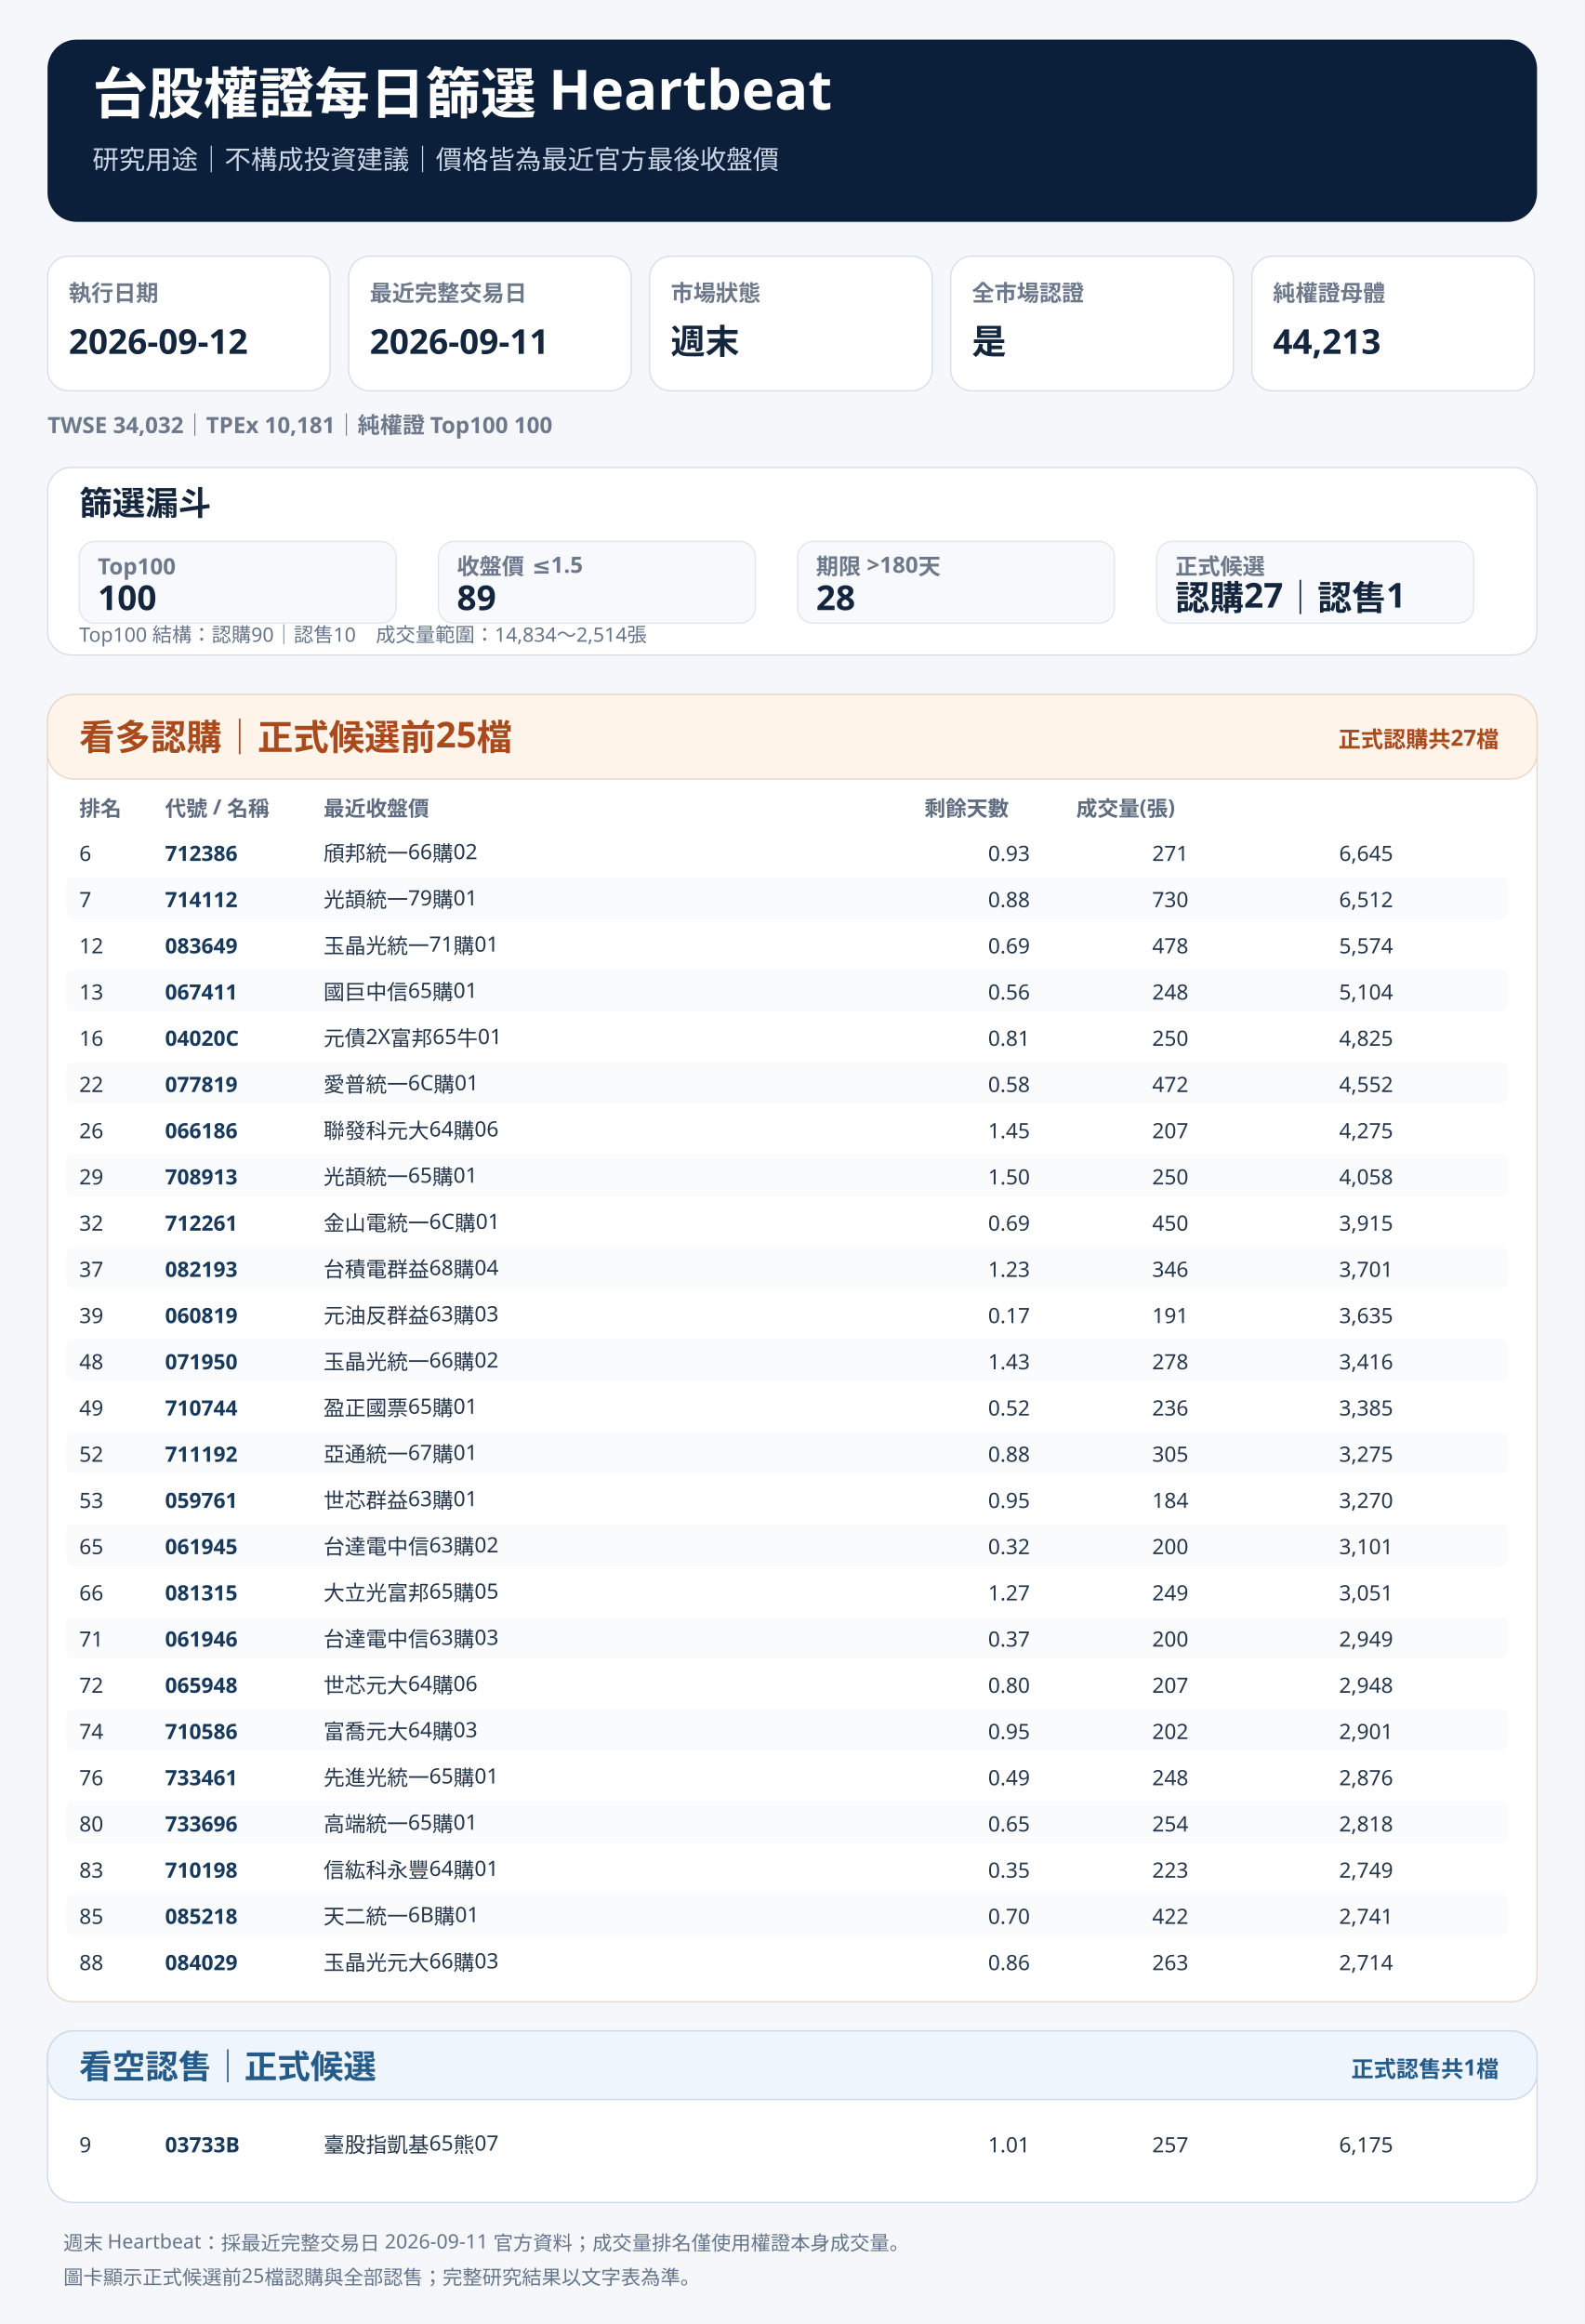
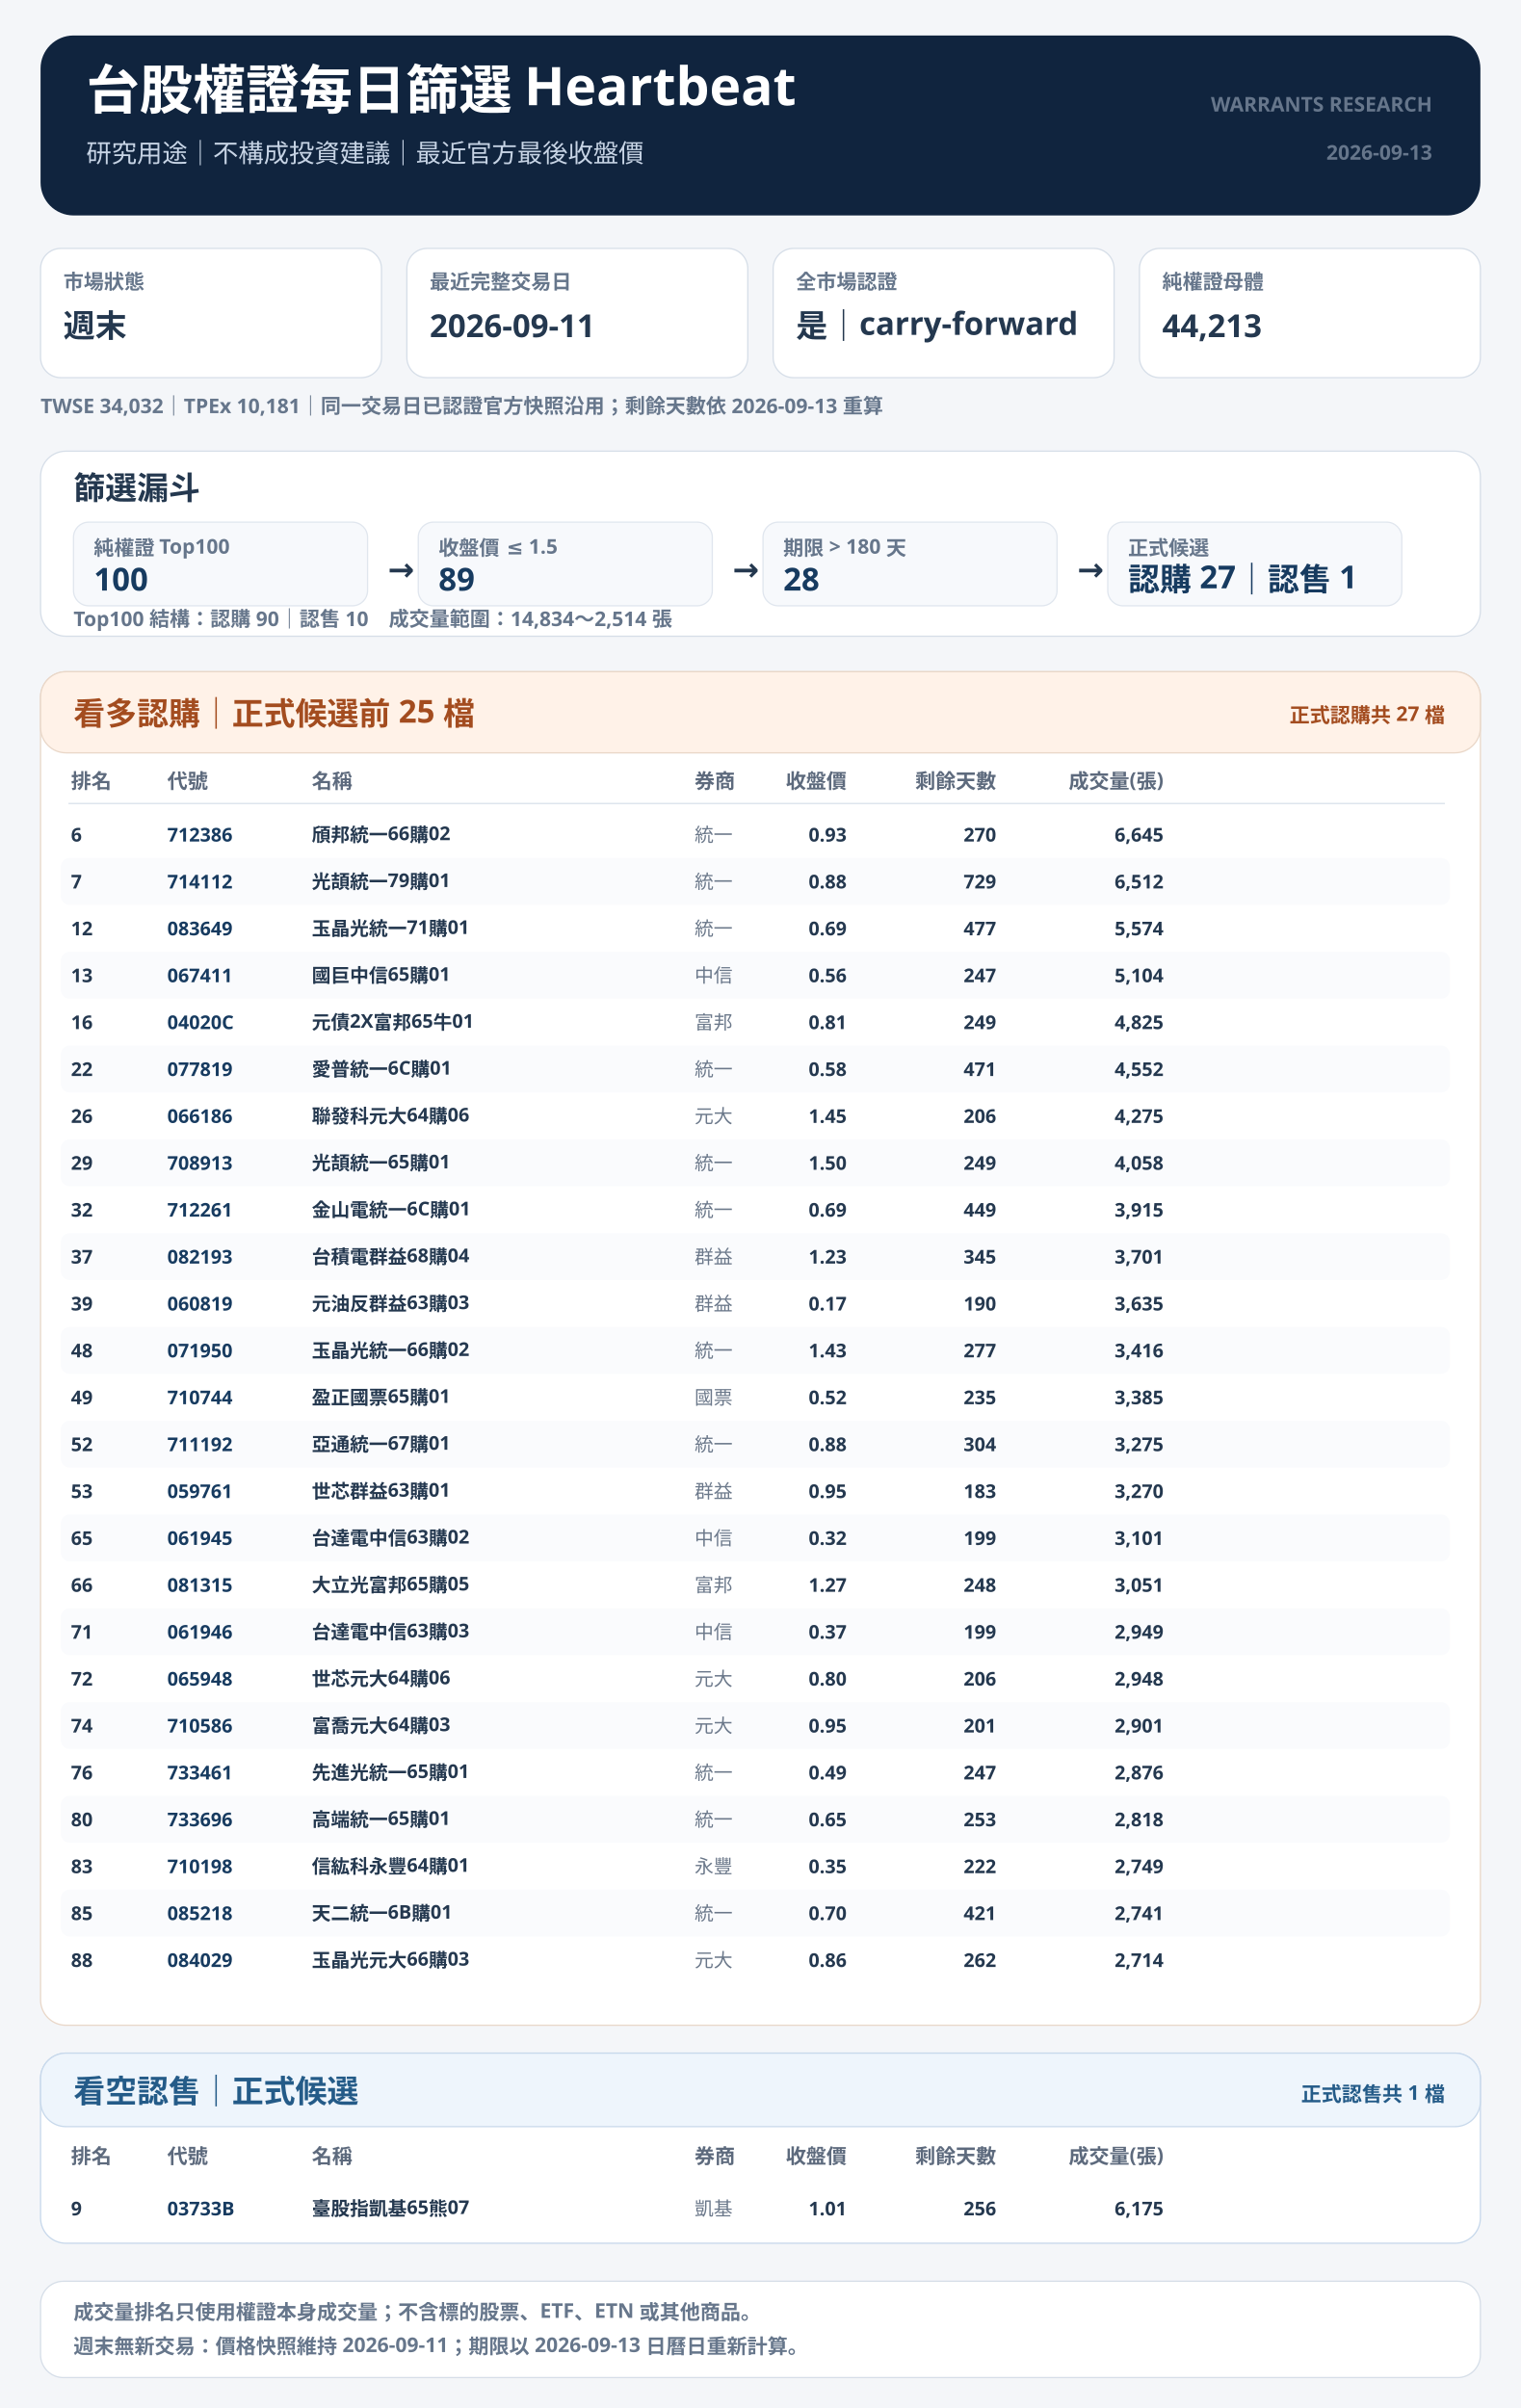
- <svg xmlns="http://www.w3.org/2000/svg" width="1200" height="1760" viewBox="0 0 1200 1760">
-   <style>text{font-family:Noto Sans TC,Microsoft JhengHei,sans-serif}.t{fill:#fff;font-size:42px;font-weight:800}.sub{fill:#cbd6e5;font-size:20px}.lab{fill:#6d798a;font-size:17px;font-weight:600}.val{fill:#14263d;font-size:26px;font-weight:800}.h{fill:#14263d;font-size:25px;font-weight:800}.th{fill:#5f6c7f;font-size:16px;font-weight:700}.td{fill:#26374b;font-size:16px}.code{fill:#17395c;font-size:16px;font-weight:700}.note{fill:#66758a;font-size:15px}</style>
-   <rect width="1200" height="1760" fill="#f5f7fa" />
-   <rect x="36" y="30" width="1128" height="138" rx="22" fill="#0b1f3a" />
-   <text x="70" y="86" class="t">台股權證每日篩選 Heartbeat</text>
-   <text x="70" y="128" class="sub">研究用途｜不構成投資建議｜價格皆為最近官方最後收盤價</text>
-   <rect x="36" y="194" width="214" height="102" rx="16" fill="#fff" stroke="#d6dee8" />
-   <text x="52" y="228" class="lab">執行日期</text>
-   <text x="52" y="268" class="val" fill="#14263d">2026-09-12</text>
-   <rect x="264" y="194" width="214" height="102" rx="16" fill="#fff" stroke="#d6dee8" />
-   <text x="280" y="228" class="lab">最近完整交易日</text>
-   <text x="280" y="268" class="val" fill="#14263d">2026-09-11</text>
-   <rect x="492" y="194" width="214" height="102" rx="16" fill="#fff" stroke="#d6dee8" />
-   <text x="508" y="228" class="lab">市場狀態</text>
-   <text x="508" y="268" class="val" fill="#c56b1a">週末</text>
-   <rect x="720" y="194" width="214" height="102" rx="16" fill="#fff" stroke="#d6dee8" />
-   <text x="736" y="228" class="lab">全市場認證</text>
-   <text x="736" y="268" class="val" fill="#177245">是</text>
-   <rect x="948" y="194" width="214" height="102" rx="16" fill="#fff" stroke="#d6dee8" />
-   <text x="964" y="228" class="lab">純權證母體</text>
-   <text x="964" y="268" class="val" fill="#14263d">44,213</text>
-   <text x="36" y="328" class="lab">TWSE 34,032｜TPEx 10,181｜純權證 Top100 100</text>
-   <rect x="36" y="354" width="1128" height="142" rx="18" fill="#fff" stroke="#d6dee8" />
-   <text x="60" y="390" class="h">篩選漏斗</text>
-   <rect x="60" y="410" width="240" height="62" rx="12" fill="#f7f9fc" stroke="#e0e6ee" />
-   <text x="74" y="435" class="lab">Top100</text>
-   <text x="74" y="462" class="val">100</text>
-   <rect x="332" y="410" width="240" height="62" rx="12" fill="#f7f9fc" stroke="#e0e6ee" />
-   <text x="346" y="435" class="lab">收盤價 ≤1.5</text>
-   <text x="346" y="462" class="val">89</text>
-   <rect x="604" y="410" width="240" height="62" rx="12" fill="#f7f9fc" stroke="#e0e6ee" />
-   <text x="618" y="435" class="lab">期限 &gt;180天</text>
-   <text x="618" y="462" class="val">28</text>
-   <rect x="876" y="410" width="240" height="62" rx="12" fill="#f7f9fc" stroke="#e0e6ee" />
-   <text x="890" y="435" class="lab">正式候選</text>
-   <text x="890" y="462" class="val">認購27｜認售1</text>
-   <text x="60" y="486" class="note">Top100 結構：認購90｜認售10　成交量範圍：14,834～2,514張</text>
-   <rect x="36" y="526" width="1128" height="990" rx="20" fill="#fff" stroke="#e7d8c9" />
-   <rect x="36" y="526" width="1128" height="64" rx="20" fill="#fff4ea" stroke="#e7d8c9" />
-   <text x="60" y="568" font-size="27" font-weight="800" fill="#a84a1b">看多認購｜正式候選前25檔</text>
-   <text x="1135" y="566" font-size="17" font-weight="700" fill="#a84a1b" text-anchor="end">正式認購共27檔</text>
-   <text x="60" y="618" class="th">排名</text>
-   <text x="125" y="618" class="th">代號 / 名稱</text>
-   <text x="245" y="618" class="th">最近收盤價</text>
-   <text x="700" y="618" class="th">剩餘天數</text>
-   <text x="815" y="618" class="th">成交量(張)</text>
-   <text x="60" y="652" class="td">6</text>
-   <text x="125" y="652" class="code">712386</text>
-   <text x="245" y="652" class="td">頎邦統一66購02</text>
-   <text x="780" y="652" class="td" text-anchor="end">0.93</text>
-   <text x="900" y="652" class="td" text-anchor="end">271</text>
-   <text x="1055" y="652" class="td" text-anchor="end">6,645</text>
-   <rect x="50" y="664" width="1092" height="32" rx="6" fill="#fafbfd" />
-   <text x="60" y="687" class="td">7</text>
-   <text x="125" y="687" class="code">714112</text>
-   <text x="245" y="687" class="td">光頡統一79購01</text>
-   <text x="780" y="687" class="td" text-anchor="end">0.88</text>
-   <text x="900" y="687" class="td" text-anchor="end">730</text>
-   <text x="1055" y="687" class="td" text-anchor="end">6,512</text>
-   <text x="60" y="722" class="td">12</text>
-   <text x="125" y="722" class="code">083649</text>
-   <text x="245" y="722" class="td">玉晶光統一71購01</text>
-   <text x="780" y="722" class="td" text-anchor="end">0.69</text>
-   <text x="900" y="722" class="td" text-anchor="end">478</text>
-   <text x="1055" y="722" class="td" text-anchor="end">5,574</text>
-   <rect x="50" y="734" width="1092" height="32" rx="6" fill="#fafbfd" />
-   <text x="60" y="757" class="td">13</text>
-   <text x="125" y="757" class="code">067411</text>
-   <text x="245" y="757" class="td">國巨中信65購01</text>
-   <text x="780" y="757" class="td" text-anchor="end">0.56</text>
-   <text x="900" y="757" class="td" text-anchor="end">248</text>
-   <text x="1055" y="757" class="td" text-anchor="end">5,104</text>
-   <text x="60" y="792" class="td">16</text>
-   <text x="125" y="792" class="code">04020C</text>
-   <text x="245" y="792" class="td">元債2X富邦65牛01</text>
-   <text x="780" y="792" class="td" text-anchor="end">0.81</text>
-   <text x="900" y="792" class="td" text-anchor="end">250</text>
-   <text x="1055" y="792" class="td" text-anchor="end">4,825</text>
-   <rect x="50" y="804" width="1092" height="32" rx="6" fill="#fafbfd" />
-   <text x="60" y="827" class="td">22</text>
-   <text x="125" y="827" class="code">077819</text>
-   <text x="245" y="827" class="td">愛普統一6C購01</text>
-   <text x="780" y="827" class="td" text-anchor="end">0.58</text>
-   <text x="900" y="827" class="td" text-anchor="end">472</text>
-   <text x="1055" y="827" class="td" text-anchor="end">4,552</text>
-   <text x="60" y="862" class="td">26</text>
-   <text x="125" y="862" class="code">066186</text>
-   <text x="245" y="862" class="td">聯發科元大64購06</text>
-   <text x="780" y="862" class="td" text-anchor="end">1.45</text>
-   <text x="900" y="862" class="td" text-anchor="end">207</text>
-   <text x="1055" y="862" class="td" text-anchor="end">4,275</text>
-   <rect x="50" y="874" width="1092" height="32" rx="6" fill="#fafbfd" />
-   <text x="60" y="897" class="td">29</text>
-   <text x="125" y="897" class="code">708913</text>
-   <text x="245" y="897" class="td">光頡統一65購01</text>
-   <text x="780" y="897" class="td" text-anchor="end">1.50</text>
-   <text x="900" y="897" class="td" text-anchor="end">250</text>
-   <text x="1055" y="897" class="td" text-anchor="end">4,058</text>
-   <text x="60" y="932" class="td">32</text>
-   <text x="125" y="932" class="code">712261</text>
-   <text x="245" y="932" class="td">金山電統一6C購01</text>
-   <text x="780" y="932" class="td" text-anchor="end">0.69</text>
-   <text x="900" y="932" class="td" text-anchor="end">450</text>
-   <text x="1055" y="932" class="td" text-anchor="end">3,915</text>
-   <rect x="50" y="944" width="1092" height="32" rx="6" fill="#fafbfd" />
-   <text x="60" y="967" class="td">37</text>
-   <text x="125" y="967" class="code">082193</text>
-   <text x="245" y="967" class="td">台積電群益68購04</text>
-   <text x="780" y="967" class="td" text-anchor="end">1.23</text>
-   <text x="900" y="967" class="td" text-anchor="end">346</text>
-   <text x="1055" y="967" class="td" text-anchor="end">3,701</text>
-   <text x="60" y="1002" class="td">39</text>
-   <text x="125" y="1002" class="code">060819</text>
-   <text x="245" y="1002" class="td">元油反群益63購03</text>
-   <text x="780" y="1002" class="td" text-anchor="end">0.17</text>
-   <text x="900" y="1002" class="td" text-anchor="end">191</text>
-   <text x="1055" y="1002" class="td" text-anchor="end">3,635</text>
-   <rect x="50" y="1014" width="1092" height="32" rx="6" fill="#fafbfd" />
-   <text x="60" y="1037" class="td">48</text>
-   <text x="125" y="1037" class="code">071950</text>
-   <text x="245" y="1037" class="td">玉晶光統一66購02</text>
-   <text x="780" y="1037" class="td" text-anchor="end">1.43</text>
-   <text x="900" y="1037" class="td" text-anchor="end">278</text>
-   <text x="1055" y="1037" class="td" text-anchor="end">3,416</text>
-   <text x="60" y="1072" class="td">49</text>
-   <text x="125" y="1072" class="code">710744</text>
-   <text x="245" y="1072" class="td">盈正國票65購01</text>
-   <text x="780" y="1072" class="td" text-anchor="end">0.52</text>
-   <text x="900" y="1072" class="td" text-anchor="end">236</text>
-   <text x="1055" y="1072" class="td" text-anchor="end">3,385</text>
-   <rect x="50" y="1084" width="1092" height="32" rx="6" fill="#fafbfd" />
-   <text x="60" y="1107" class="td">52</text>
-   <text x="125" y="1107" class="code">711192</text>
-   <text x="245" y="1107" class="td">亞通統一67購01</text>
-   <text x="780" y="1107" class="td" text-anchor="end">0.88</text>
-   <text x="900" y="1107" class="td" text-anchor="end">305</text>
-   <text x="1055" y="1107" class="td" text-anchor="end">3,275</text>
-   <text x="60" y="1142" class="td">53</text>
-   <text x="125" y="1142" class="code">059761</text>
-   <text x="245" y="1142" class="td">世芯群益63購01</text>
-   <text x="780" y="1142" class="td" text-anchor="end">0.95</text>
-   <text x="900" y="1142" class="td" text-anchor="end">184</text>
-   <text x="1055" y="1142" class="td" text-anchor="end">3,270</text>
-   <rect x="50" y="1154" width="1092" height="32" rx="6" fill="#fafbfd" />
-   <text x="60" y="1177" class="td">65</text>
-   <text x="125" y="1177" class="code">061945</text>
-   <text x="245" y="1177" class="td">台達電中信63購02</text>
-   <text x="780" y="1177" class="td" text-anchor="end">0.32</text>
-   <text x="900" y="1177" class="td" text-anchor="end">200</text>
-   <text x="1055" y="1177" class="td" text-anchor="end">3,101</text>
-   <text x="60" y="1212" class="td">66</text>
-   <text x="125" y="1212" class="code">081315</text>
-   <text x="245" y="1212" class="td">大立光富邦65購05</text>
-   <text x="780" y="1212" class="td" text-anchor="end">1.27</text>
-   <text x="900" y="1212" class="td" text-anchor="end">249</text>
-   <text x="1055" y="1212" class="td" text-anchor="end">3,051</text>
-   <rect x="50" y="1224" width="1092" height="32" rx="6" fill="#fafbfd" />
-   <text x="60" y="1247" class="td">71</text>
-   <text x="125" y="1247" class="code">061946</text>
-   <text x="245" y="1247" class="td">台達電中信63購03</text>
-   <text x="780" y="1247" class="td" text-anchor="end">0.37</text>
-   <text x="900" y="1247" class="td" text-anchor="end">200</text>
-   <text x="1055" y="1247" class="td" text-anchor="end">2,949</text>
-   <text x="60" y="1282" class="td">72</text>
-   <text x="125" y="1282" class="code">065948</text>
-   <text x="245" y="1282" class="td">世芯元大64購06</text>
-   <text x="780" y="1282" class="td" text-anchor="end">0.80</text>
-   <text x="900" y="1282" class="td" text-anchor="end">207</text>
-   <text x="1055" y="1282" class="td" text-anchor="end">2,948</text>
-   <rect x="50" y="1294" width="1092" height="32" rx="6" fill="#fafbfd" />
-   <text x="60" y="1317" class="td">74</text>
-   <text x="125" y="1317" class="code">710586</text>
-   <text x="245" y="1317" class="td">富喬元大64購03</text>
-   <text x="780" y="1317" class="td" text-anchor="end">0.95</text>
-   <text x="900" y="1317" class="td" text-anchor="end">202</text>
-   <text x="1055" y="1317" class="td" text-anchor="end">2,901</text>
-   <text x="60" y="1352" class="td">76</text>
-   <text x="125" y="1352" class="code">733461</text>
-   <text x="245" y="1352" class="td">先進光統一65購01</text>
-   <text x="780" y="1352" class="td" text-anchor="end">0.49</text>
-   <text x="900" y="1352" class="td" text-anchor="end">248</text>
-   <text x="1055" y="1352" class="td" text-anchor="end">2,876</text>
-   <rect x="50" y="1364" width="1092" height="32" rx="6" fill="#fafbfd" />
-   <text x="60" y="1387" class="td">80</text>
-   <text x="125" y="1387" class="code">733696</text>
-   <text x="245" y="1387" class="td">高端統一65購01</text>
-   <text x="780" y="1387" class="td" text-anchor="end">0.65</text>
-   <text x="900" y="1387" class="td" text-anchor="end">254</text>
-   <text x="1055" y="1387" class="td" text-anchor="end">2,818</text>
-   <text x="60" y="1422" class="td">83</text>
-   <text x="125" y="1422" class="code">710198</text>
-   <text x="245" y="1422" class="td">信紘科永豐64購01</text>
-   <text x="780" y="1422" class="td" text-anchor="end">0.35</text>
-   <text x="900" y="1422" class="td" text-anchor="end">223</text>
-   <text x="1055" y="1422" class="td" text-anchor="end">2,749</text>
-   <rect x="50" y="1434" width="1092" height="32" rx="6" fill="#fafbfd" />
-   <text x="60" y="1457" class="td">85</text>
-   <text x="125" y="1457" class="code">085218</text>
-   <text x="245" y="1457" class="td">天二統一6B購01</text>
-   <text x="780" y="1457" class="td" text-anchor="end">0.70</text>
-   <text x="900" y="1457" class="td" text-anchor="end">422</text>
-   <text x="1055" y="1457" class="td" text-anchor="end">2,741</text>
-   <text x="60" y="1492" class="td">88</text>
-   <text x="125" y="1492" class="code">084029</text>
-   <text x="245" y="1492" class="td">玉晶光元大66購03</text>
-   <text x="780" y="1492" class="td" text-anchor="end">0.86</text>
-   <text x="900" y="1492" class="td" text-anchor="end">263</text>
-   <text x="1055" y="1492" class="td" text-anchor="end">2,714</text>
-   <rect x="36" y="1538" width="1128" height="130" rx="20" fill="#fff" stroke="#cbd9ea" />
-   <rect x="36" y="1538" width="1128" height="52" rx="20" fill="#eef5fc" stroke="#cbd9ea" />
-   <text x="60" y="1574" font-size="25" font-weight="800" fill="#245b88">看空認售｜正式候選</text>
-   <text x="1135" y="1573" font-size="17" font-weight="700" fill="#245b88" text-anchor="end">正式認售共1檔</text>
-   <text x="60" y="1630" class="td">9</text>
-   <text x="125" y="1630" class="code">03733B</text>
-   <text x="245" y="1630" class="td">臺股指凱基65熊07</text>
-   <text x="780" y="1630" class="td" text-anchor="end">1.01</text>
-   <text x="900" y="1630" class="td" text-anchor="end">257</text>
-   <text x="1055" y="1630" class="td" text-anchor="end">6,175</text>
-   <text x="48" y="1704" class="note">週末 Heartbeat：採最近完整交易日 2026-09-11 官方資料；成交量排名僅使用權證本身成交量。</text>
-   <text x="48" y="1730" class="note">圖卡顯示正式候選前25檔認購與全部認售；完整研究結果以文字表為準。</text>
+ <svg xmlns="http://www.w3.org/2000/svg" width="1200" height="1900" viewBox="0 0 1200 1900">
+   <style>
+ text{font-family:"Noto Sans TC","Microsoft JhengHei","PingFang TC",sans-serif;fill:#24384f}
+ .t{font-size:42px;font-weight:800;fill:white}.sub{font-size:20px;fill:#c7d4e5}
+ .h{font-size:25px;font-weight:800}.l{font-size:16px;font-weight:700;fill:#66768b}
+ .v{font-size:25px;font-weight:800}.th{font-size:16px;font-weight:700;fill:#5d6a7d}
+ .r{font-size:15px}.b{font-weight:700}.mut{fill:#6b788a}.blue{fill:#173b60}.bull{fill:#a34c1f}.bear{fill:#245b88}
+ </style>
+   <rect width="1200" height="1900" fill="#f4f6f9" />
+   <rect x="32" y="28" width="1136" height="142" rx="26" fill="#10243e" />
+   <text class="t" x="68" y="86">台股權證每日篩選 Heartbeat</text>
+   <text class="sub" x="68" y="128">研究用途｜不構成投資建議｜最近官方最後收盤價</text>
+   <text class="l" x="1130" y="88" text-anchor="end" fill="#90a8c6">WARRANTS RESEARCH</text>
+   <text class="l" x="1130" y="126" text-anchor="end" fill="white">2026-09-13</text>
+   <rect x="32" y="196" width="269" height="102" rx="16" fill="white" stroke="#d6dee8" />
+   <text class="l" x="50" y="228">市場狀態</text>
+   <text class="v" x="50" y="266" fill="#b45e1c">週末</text>
+   <rect x="321" y="196" width="269" height="102" rx="16" fill="white" stroke="#d6dee8" />
+   <text class="l" x="339" y="228">最近完整交易日</text>
+   <text class="v" x="339" y="266" fill="#10243e">2026-09-11</text>
+   <rect x="610" y="196" width="269" height="102" rx="16" fill="white" stroke="#d6dee8" />
+   <text class="l" x="628" y="228">全市場認證</text>
+   <text class="v" x="628" y="266" fill="#19704a">是｜carry-forward</text>
+   <rect x="899" y="196" width="269" height="102" rx="16" fill="white" stroke="#d6dee8" />
+   <text class="l" x="917" y="228">純權證母體</text>
+   <text class="v" x="917" y="266" fill="#10243e">44,213</text>
+   <text class="l" x="32" y="326">TWSE 34,032｜TPEx 10,181｜同一交易日已認證官方快照沿用；剩餘天數依 2026-09-13 重算</text>
+   <rect x="32" y="356" width="1136" height="146" rx="20" fill="white" stroke="#d6dee8" />
+   <text class="h" x="58" y="394">篩選漏斗</text>
+   <rect x="58" y="412" width="232" height="66" rx="12" fill="#f7f9fc" stroke="#e0e6ee" />
+   <text class="l" x="74" y="438">純權證 Top100</text>
+   <text class="h blue" x="74" y="466">100</text>
+   <text class="h" x="306" y="458" fill="#a2afbf">→</text>
+   <rect x="330" y="412" width="232" height="66" rx="12" fill="#f7f9fc" stroke="#e0e6ee" />
+   <text class="l" x="346" y="438">收盤價 ≤ 1.5</text>
+   <text class="h blue" x="346" y="466">89</text>
+   <text class="h" x="578" y="458" fill="#a2afbf">→</text>
+   <rect x="602" y="412" width="232" height="66" rx="12" fill="#f7f9fc" stroke="#e0e6ee" />
+   <text class="l" x="618" y="438">期限 &gt; 180 天</text>
+   <text class="h blue" x="618" y="466">28</text>
+   <text class="h" x="850" y="458" fill="#a2afbf">→</text>
+   <rect x="874" y="412" width="232" height="66" rx="12" fill="#f7f9fc" stroke="#e0e6ee" />
+   <text class="l" x="890" y="438">正式候選</text>
+   <text class="h blue" x="890" y="466">認購 27｜認售 1</text>
+   <text class="l" x="58" y="494">Top100 結構：認購 90｜認售 10　成交量範圍：14,834～2,514 張</text>
+   <rect x="32" y="530" width="1136" height="1068" rx="20" fill="white" stroke="#e9d7c8" />
+   <rect x="32" y="530" width="1136" height="64" rx="20" fill="#fff2e8" stroke="#e9d7c8" />
+   <text class="h bull" x="58" y="572">看多認購｜正式候選前 25 檔</text>
+   <text class="l bull" x="1140" y="570" text-anchor="end">正式認購共 27 檔</text>
+   <text class="th" x="56" y="622">排名</text>
+   <text class="th" x="132" y="622">代號</text>
+   <text class="th" x="246" y="622">名稱</text>
+   <text class="th" x="548" y="622">券商</text>
+   <text class="th" x="668" y="622" text-anchor="end">收盤價</text>
+   <text class="th" x="786" y="622" text-anchor="end">剩餘天數</text>
+   <text class="th" x="918" y="622" text-anchor="end">成交量(張)</text>
+   <line x1="54" y1="634" x2="1140" y2="634" stroke="#d9e1ea" />
+   <text class="r b" x="56" y="664">6</text>
+   <text class="r b blue" x="132" y="664">712386</text>
+   <text class="r b" x="246" y="664">頎邦統一66購02</text>
+   <text class="r mut" x="548" y="664">統一</text>
+   <text class="r b" x="668" y="664" text-anchor="end">0.93</text>
+   <text class="r b" x="786" y="664" text-anchor="end">270</text>
+   <text class="r b" x="918" y="664" text-anchor="end">6,645</text>
+   <rect x="48" y="677" width="1096" height="37" rx="7" fill="#fafbfd" />
+   <text class="r b" x="56" y="701">7</text>
+   <text class="r b blue" x="132" y="701">714112</text>
+   <text class="r b" x="246" y="701">光頡統一79購01</text>
+   <text class="r mut" x="548" y="701">統一</text>
+   <text class="r b" x="668" y="701" text-anchor="end">0.88</text>
+   <text class="r b" x="786" y="701" text-anchor="end">729</text>
+   <text class="r b" x="918" y="701" text-anchor="end">6,512</text>
+   <text class="r b" x="56" y="738">12</text>
+   <text class="r b blue" x="132" y="738">083649</text>
+   <text class="r b" x="246" y="738">玉晶光統一71購01</text>
+   <text class="r mut" x="548" y="738">統一</text>
+   <text class="r b" x="668" y="738" text-anchor="end">0.69</text>
+   <text class="r b" x="786" y="738" text-anchor="end">477</text>
+   <text class="r b" x="918" y="738" text-anchor="end">5,574</text>
+   <rect x="48" y="751" width="1096" height="37" rx="7" fill="#fafbfd" />
+   <text class="r b" x="56" y="775">13</text>
+   <text class="r b blue" x="132" y="775">067411</text>
+   <text class="r b" x="246" y="775">國巨中信65購01</text>
+   <text class="r mut" x="548" y="775">中信</text>
+   <text class="r b" x="668" y="775" text-anchor="end">0.56</text>
+   <text class="r b" x="786" y="775" text-anchor="end">247</text>
+   <text class="r b" x="918" y="775" text-anchor="end">5,104</text>
+   <text class="r b" x="56" y="812">16</text>
+   <text class="r b blue" x="132" y="812">04020C</text>
+   <text class="r b" x="246" y="812">元債2X富邦65牛01</text>
+   <text class="r mut" x="548" y="812">富邦</text>
+   <text class="r b" x="668" y="812" text-anchor="end">0.81</text>
+   <text class="r b" x="786" y="812" text-anchor="end">249</text>
+   <text class="r b" x="918" y="812" text-anchor="end">4,825</text>
+   <rect x="48" y="825" width="1096" height="37" rx="7" fill="#fafbfd" />
+   <text class="r b" x="56" y="849">22</text>
+   <text class="r b blue" x="132" y="849">077819</text>
+   <text class="r b" x="246" y="849">愛普統一6C購01</text>
+   <text class="r mut" x="548" y="849">統一</text>
+   <text class="r b" x="668" y="849" text-anchor="end">0.58</text>
+   <text class="r b" x="786" y="849" text-anchor="end">471</text>
+   <text class="r b" x="918" y="849" text-anchor="end">4,552</text>
+   <text class="r b" x="56" y="886">26</text>
+   <text class="r b blue" x="132" y="886">066186</text>
+   <text class="r b" x="246" y="886">聯發科元大64購06</text>
+   <text class="r mut" x="548" y="886">元大</text>
+   <text class="r b" x="668" y="886" text-anchor="end">1.45</text>
+   <text class="r b" x="786" y="886" text-anchor="end">206</text>
+   <text class="r b" x="918" y="886" text-anchor="end">4,275</text>
+   <rect x="48" y="899" width="1096" height="37" rx="7" fill="#fafbfd" />
+   <text class="r b" x="56" y="923">29</text>
+   <text class="r b blue" x="132" y="923">708913</text>
+   <text class="r b" x="246" y="923">光頡統一65購01</text>
+   <text class="r mut" x="548" y="923">統一</text>
+   <text class="r b" x="668" y="923" text-anchor="end">1.50</text>
+   <text class="r b" x="786" y="923" text-anchor="end">249</text>
+   <text class="r b" x="918" y="923" text-anchor="end">4,058</text>
+   <text class="r b" x="56" y="960">32</text>
+   <text class="r b blue" x="132" y="960">712261</text>
+   <text class="r b" x="246" y="960">金山電統一6C購01</text>
+   <text class="r mut" x="548" y="960">統一</text>
+   <text class="r b" x="668" y="960" text-anchor="end">0.69</text>
+   <text class="r b" x="786" y="960" text-anchor="end">449</text>
+   <text class="r b" x="918" y="960" text-anchor="end">3,915</text>
+   <rect x="48" y="973" width="1096" height="37" rx="7" fill="#fafbfd" />
+   <text class="r b" x="56" y="997">37</text>
+   <text class="r b blue" x="132" y="997">082193</text>
+   <text class="r b" x="246" y="997">台積電群益68購04</text>
+   <text class="r mut" x="548" y="997">群益</text>
+   <text class="r b" x="668" y="997" text-anchor="end">1.23</text>
+   <text class="r b" x="786" y="997" text-anchor="end">345</text>
+   <text class="r b" x="918" y="997" text-anchor="end">3,701</text>
+   <text class="r b" x="56" y="1034">39</text>
+   <text class="r b blue" x="132" y="1034">060819</text>
+   <text class="r b" x="246" y="1034">元油反群益63購03</text>
+   <text class="r mut" x="548" y="1034">群益</text>
+   <text class="r b" x="668" y="1034" text-anchor="end">0.17</text>
+   <text class="r b" x="786" y="1034" text-anchor="end">190</text>
+   <text class="r b" x="918" y="1034" text-anchor="end">3,635</text>
+   <rect x="48" y="1047" width="1096" height="37" rx="7" fill="#fafbfd" />
+   <text class="r b" x="56" y="1071">48</text>
+   <text class="r b blue" x="132" y="1071">071950</text>
+   <text class="r b" x="246" y="1071">玉晶光統一66購02</text>
+   <text class="r mut" x="548" y="1071">統一</text>
+   <text class="r b" x="668" y="1071" text-anchor="end">1.43</text>
+   <text class="r b" x="786" y="1071" text-anchor="end">277</text>
+   <text class="r b" x="918" y="1071" text-anchor="end">3,416</text>
+   <text class="r b" x="56" y="1108">49</text>
+   <text class="r b blue" x="132" y="1108">710744</text>
+   <text class="r b" x="246" y="1108">盈正國票65購01</text>
+   <text class="r mut" x="548" y="1108">國票</text>
+   <text class="r b" x="668" y="1108" text-anchor="end">0.52</text>
+   <text class="r b" x="786" y="1108" text-anchor="end">235</text>
+   <text class="r b" x="918" y="1108" text-anchor="end">3,385</text>
+   <rect x="48" y="1121" width="1096" height="37" rx="7" fill="#fafbfd" />
+   <text class="r b" x="56" y="1145">52</text>
+   <text class="r b blue" x="132" y="1145">711192</text>
+   <text class="r b" x="246" y="1145">亞通統一67購01</text>
+   <text class="r mut" x="548" y="1145">統一</text>
+   <text class="r b" x="668" y="1145" text-anchor="end">0.88</text>
+   <text class="r b" x="786" y="1145" text-anchor="end">304</text>
+   <text class="r b" x="918" y="1145" text-anchor="end">3,275</text>
+   <text class="r b" x="56" y="1182">53</text>
+   <text class="r b blue" x="132" y="1182">059761</text>
+   <text class="r b" x="246" y="1182">世芯群益63購01</text>
+   <text class="r mut" x="548" y="1182">群益</text>
+   <text class="r b" x="668" y="1182" text-anchor="end">0.95</text>
+   <text class="r b" x="786" y="1182" text-anchor="end">183</text>
+   <text class="r b" x="918" y="1182" text-anchor="end">3,270</text>
+   <rect x="48" y="1195" width="1096" height="37" rx="7" fill="#fafbfd" />
+   <text class="r b" x="56" y="1219">65</text>
+   <text class="r b blue" x="132" y="1219">061945</text>
+   <text class="r b" x="246" y="1219">台達電中信63購02</text>
+   <text class="r mut" x="548" y="1219">中信</text>
+   <text class="r b" x="668" y="1219" text-anchor="end">0.32</text>
+   <text class="r b" x="786" y="1219" text-anchor="end">199</text>
+   <text class="r b" x="918" y="1219" text-anchor="end">3,101</text>
+   <text class="r b" x="56" y="1256">66</text>
+   <text class="r b blue" x="132" y="1256">081315</text>
+   <text class="r b" x="246" y="1256">大立光富邦65購05</text>
+   <text class="r mut" x="548" y="1256">富邦</text>
+   <text class="r b" x="668" y="1256" text-anchor="end">1.27</text>
+   <text class="r b" x="786" y="1256" text-anchor="end">248</text>
+   <text class="r b" x="918" y="1256" text-anchor="end">3,051</text>
+   <rect x="48" y="1269" width="1096" height="37" rx="7" fill="#fafbfd" />
+   <text class="r b" x="56" y="1293">71</text>
+   <text class="r b blue" x="132" y="1293">061946</text>
+   <text class="r b" x="246" y="1293">台達電中信63購03</text>
+   <text class="r mut" x="548" y="1293">中信</text>
+   <text class="r b" x="668" y="1293" text-anchor="end">0.37</text>
+   <text class="r b" x="786" y="1293" text-anchor="end">199</text>
+   <text class="r b" x="918" y="1293" text-anchor="end">2,949</text>
+   <text class="r b" x="56" y="1330">72</text>
+   <text class="r b blue" x="132" y="1330">065948</text>
+   <text class="r b" x="246" y="1330">世芯元大64購06</text>
+   <text class="r mut" x="548" y="1330">元大</text>
+   <text class="r b" x="668" y="1330" text-anchor="end">0.80</text>
+   <text class="r b" x="786" y="1330" text-anchor="end">206</text>
+   <text class="r b" x="918" y="1330" text-anchor="end">2,948</text>
+   <rect x="48" y="1343" width="1096" height="37" rx="7" fill="#fafbfd" />
+   <text class="r b" x="56" y="1367">74</text>
+   <text class="r b blue" x="132" y="1367">710586</text>
+   <text class="r b" x="246" y="1367">富喬元大64購03</text>
+   <text class="r mut" x="548" y="1367">元大</text>
+   <text class="r b" x="668" y="1367" text-anchor="end">0.95</text>
+   <text class="r b" x="786" y="1367" text-anchor="end">201</text>
+   <text class="r b" x="918" y="1367" text-anchor="end">2,901</text>
+   <text class="r b" x="56" y="1404">76</text>
+   <text class="r b blue" x="132" y="1404">733461</text>
+   <text class="r b" x="246" y="1404">先進光統一65購01</text>
+   <text class="r mut" x="548" y="1404">統一</text>
+   <text class="r b" x="668" y="1404" text-anchor="end">0.49</text>
+   <text class="r b" x="786" y="1404" text-anchor="end">247</text>
+   <text class="r b" x="918" y="1404" text-anchor="end">2,876</text>
+   <rect x="48" y="1417" width="1096" height="37" rx="7" fill="#fafbfd" />
+   <text class="r b" x="56" y="1441">80</text>
+   <text class="r b blue" x="132" y="1441">733696</text>
+   <text class="r b" x="246" y="1441">高端統一65購01</text>
+   <text class="r mut" x="548" y="1441">統一</text>
+   <text class="r b" x="668" y="1441" text-anchor="end">0.65</text>
+   <text class="r b" x="786" y="1441" text-anchor="end">253</text>
+   <text class="r b" x="918" y="1441" text-anchor="end">2,818</text>
+   <text class="r b" x="56" y="1478">83</text>
+   <text class="r b blue" x="132" y="1478">710198</text>
+   <text class="r b" x="246" y="1478">信紘科永豐64購01</text>
+   <text class="r mut" x="548" y="1478">永豐</text>
+   <text class="r b" x="668" y="1478" text-anchor="end">0.35</text>
+   <text class="r b" x="786" y="1478" text-anchor="end">222</text>
+   <text class="r b" x="918" y="1478" text-anchor="end">2,749</text>
+   <rect x="48" y="1491" width="1096" height="37" rx="7" fill="#fafbfd" />
+   <text class="r b" x="56" y="1515">85</text>
+   <text class="r b blue" x="132" y="1515">085218</text>
+   <text class="r b" x="246" y="1515">天二統一6B購01</text>
+   <text class="r mut" x="548" y="1515">統一</text>
+   <text class="r b" x="668" y="1515" text-anchor="end">0.70</text>
+   <text class="r b" x="786" y="1515" text-anchor="end">421</text>
+   <text class="r b" x="918" y="1515" text-anchor="end">2,741</text>
+   <text class="r b" x="56" y="1552">88</text>
+   <text class="r b blue" x="132" y="1552">084029</text>
+   <text class="r b" x="246" y="1552">玉晶光元大66購03</text>
+   <text class="r mut" x="548" y="1552">元大</text>
+   <text class="r b" x="668" y="1552" text-anchor="end">0.86</text>
+   <text class="r b" x="786" y="1552" text-anchor="end">262</text>
+   <text class="r b" x="918" y="1552" text-anchor="end">2,714</text>
+   <rect x="32" y="1620" width="1136" height="150" rx="20" fill="white" stroke="#c7d8eb" />
+   <rect x="32" y="1620" width="1136" height="58" rx="20" fill="#eef5fc" stroke="#c7d8eb" />
+   <text class="h bear" x="58" y="1659">看空認售｜正式候選</text>
+   <text class="l bear" x="1140" y="1658" text-anchor="end">正式認售共 1 檔</text>
+   <text class="th" x="56" y="1707">排名</text>
+   <text class="th" x="132" y="1707">代號</text>
+   <text class="th" x="246" y="1707">名稱</text>
+   <text class="th" x="548" y="1707">券商</text>
+   <text class="th" x="668" y="1707" text-anchor="end">收盤價</text>
+   <text class="th" x="786" y="1707" text-anchor="end">剩餘天數</text>
+   <text class="th" x="918" y="1707" text-anchor="end">成交量(張)</text>
+   <text class="r b" x="56" y="1748">9</text>
+   <text class="r b blue" x="132" y="1748">03733B</text>
+   <text class="r b" x="246" y="1748">臺股指凱基65熊07</text>
+   <text class="r mut" x="548" y="1748">凱基</text>
+   <text class="r b" x="668" y="1748" text-anchor="end">1.01</text>
+   <text class="r b" x="786" y="1748" text-anchor="end">256</text>
+   <text class="r b" x="918" y="1748" text-anchor="end">6,175</text>
+   <rect x="32" y="1800" width="1136" height="76" rx="18" fill="white" stroke="#d6dee8" />
+   <text class="l" x="58" y="1830">成交量排名只使用權證本身成交量；不含標的股票、ETF、ETN 或其他商品。</text>
+   <text class="l" x="58" y="1857">週末無新交易：價格快照維持 2026-09-11；期限以 2026-09-13 日曆日重新計算。</text>
</svg>
